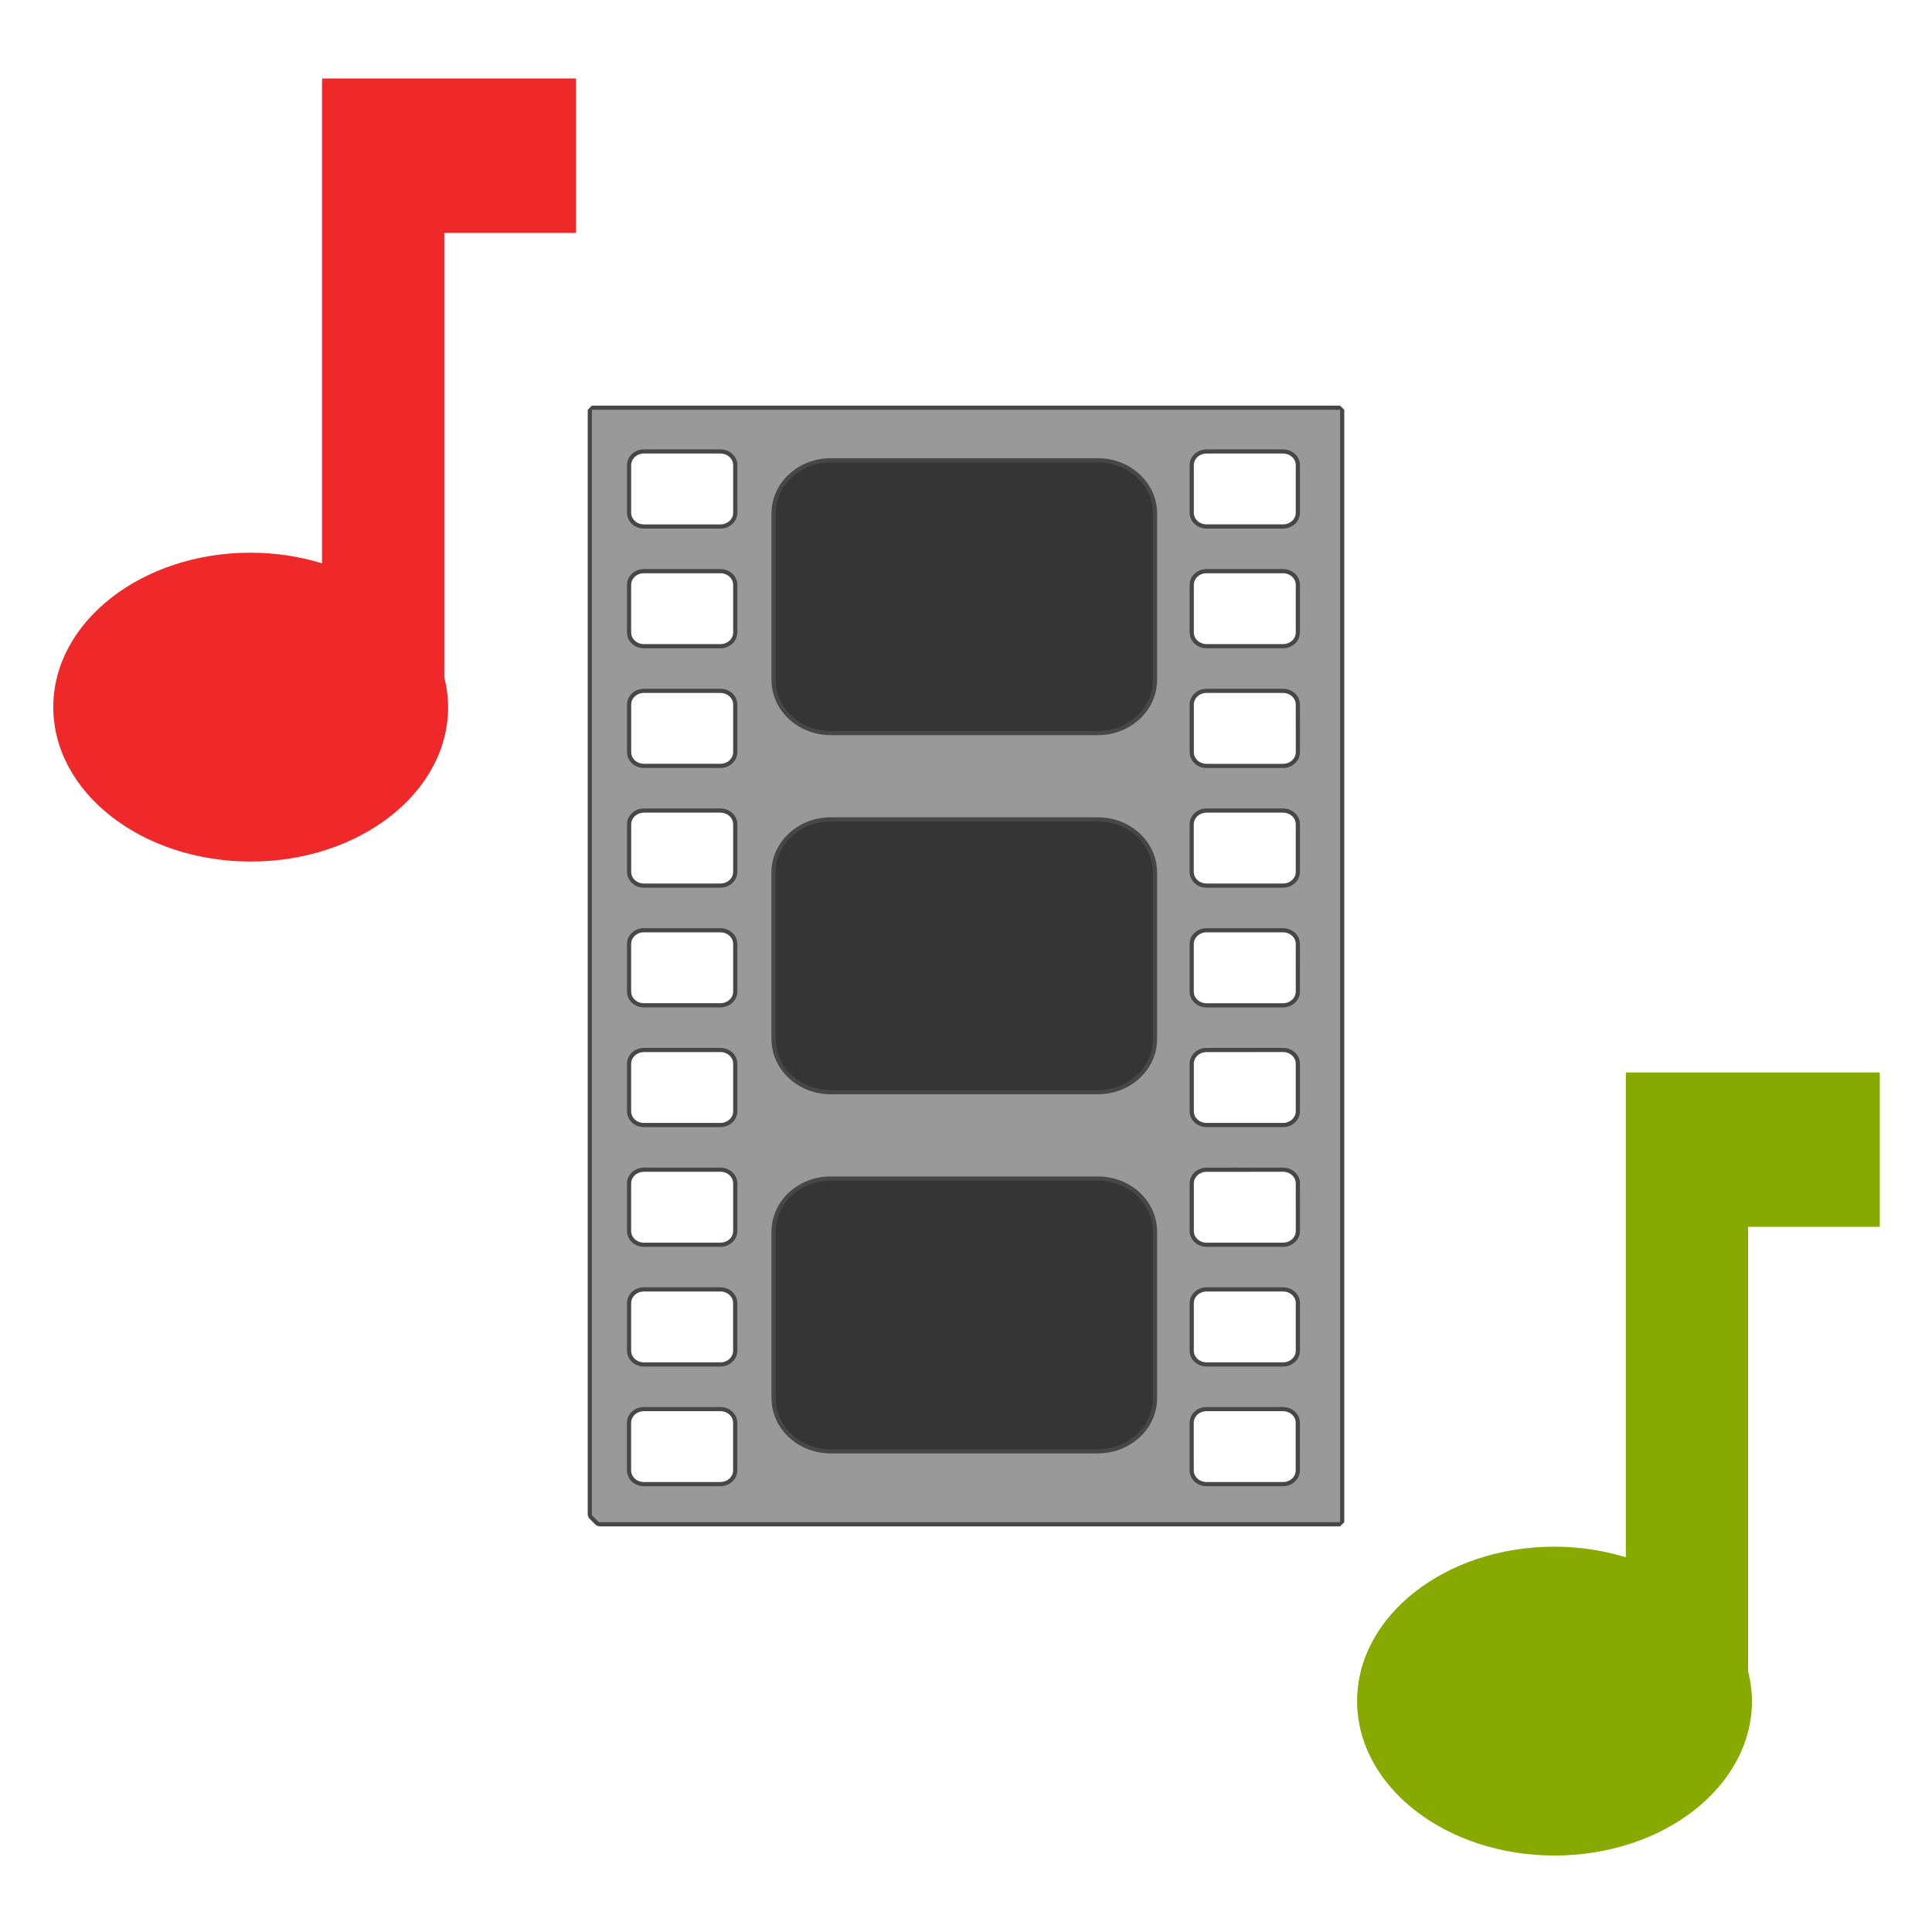
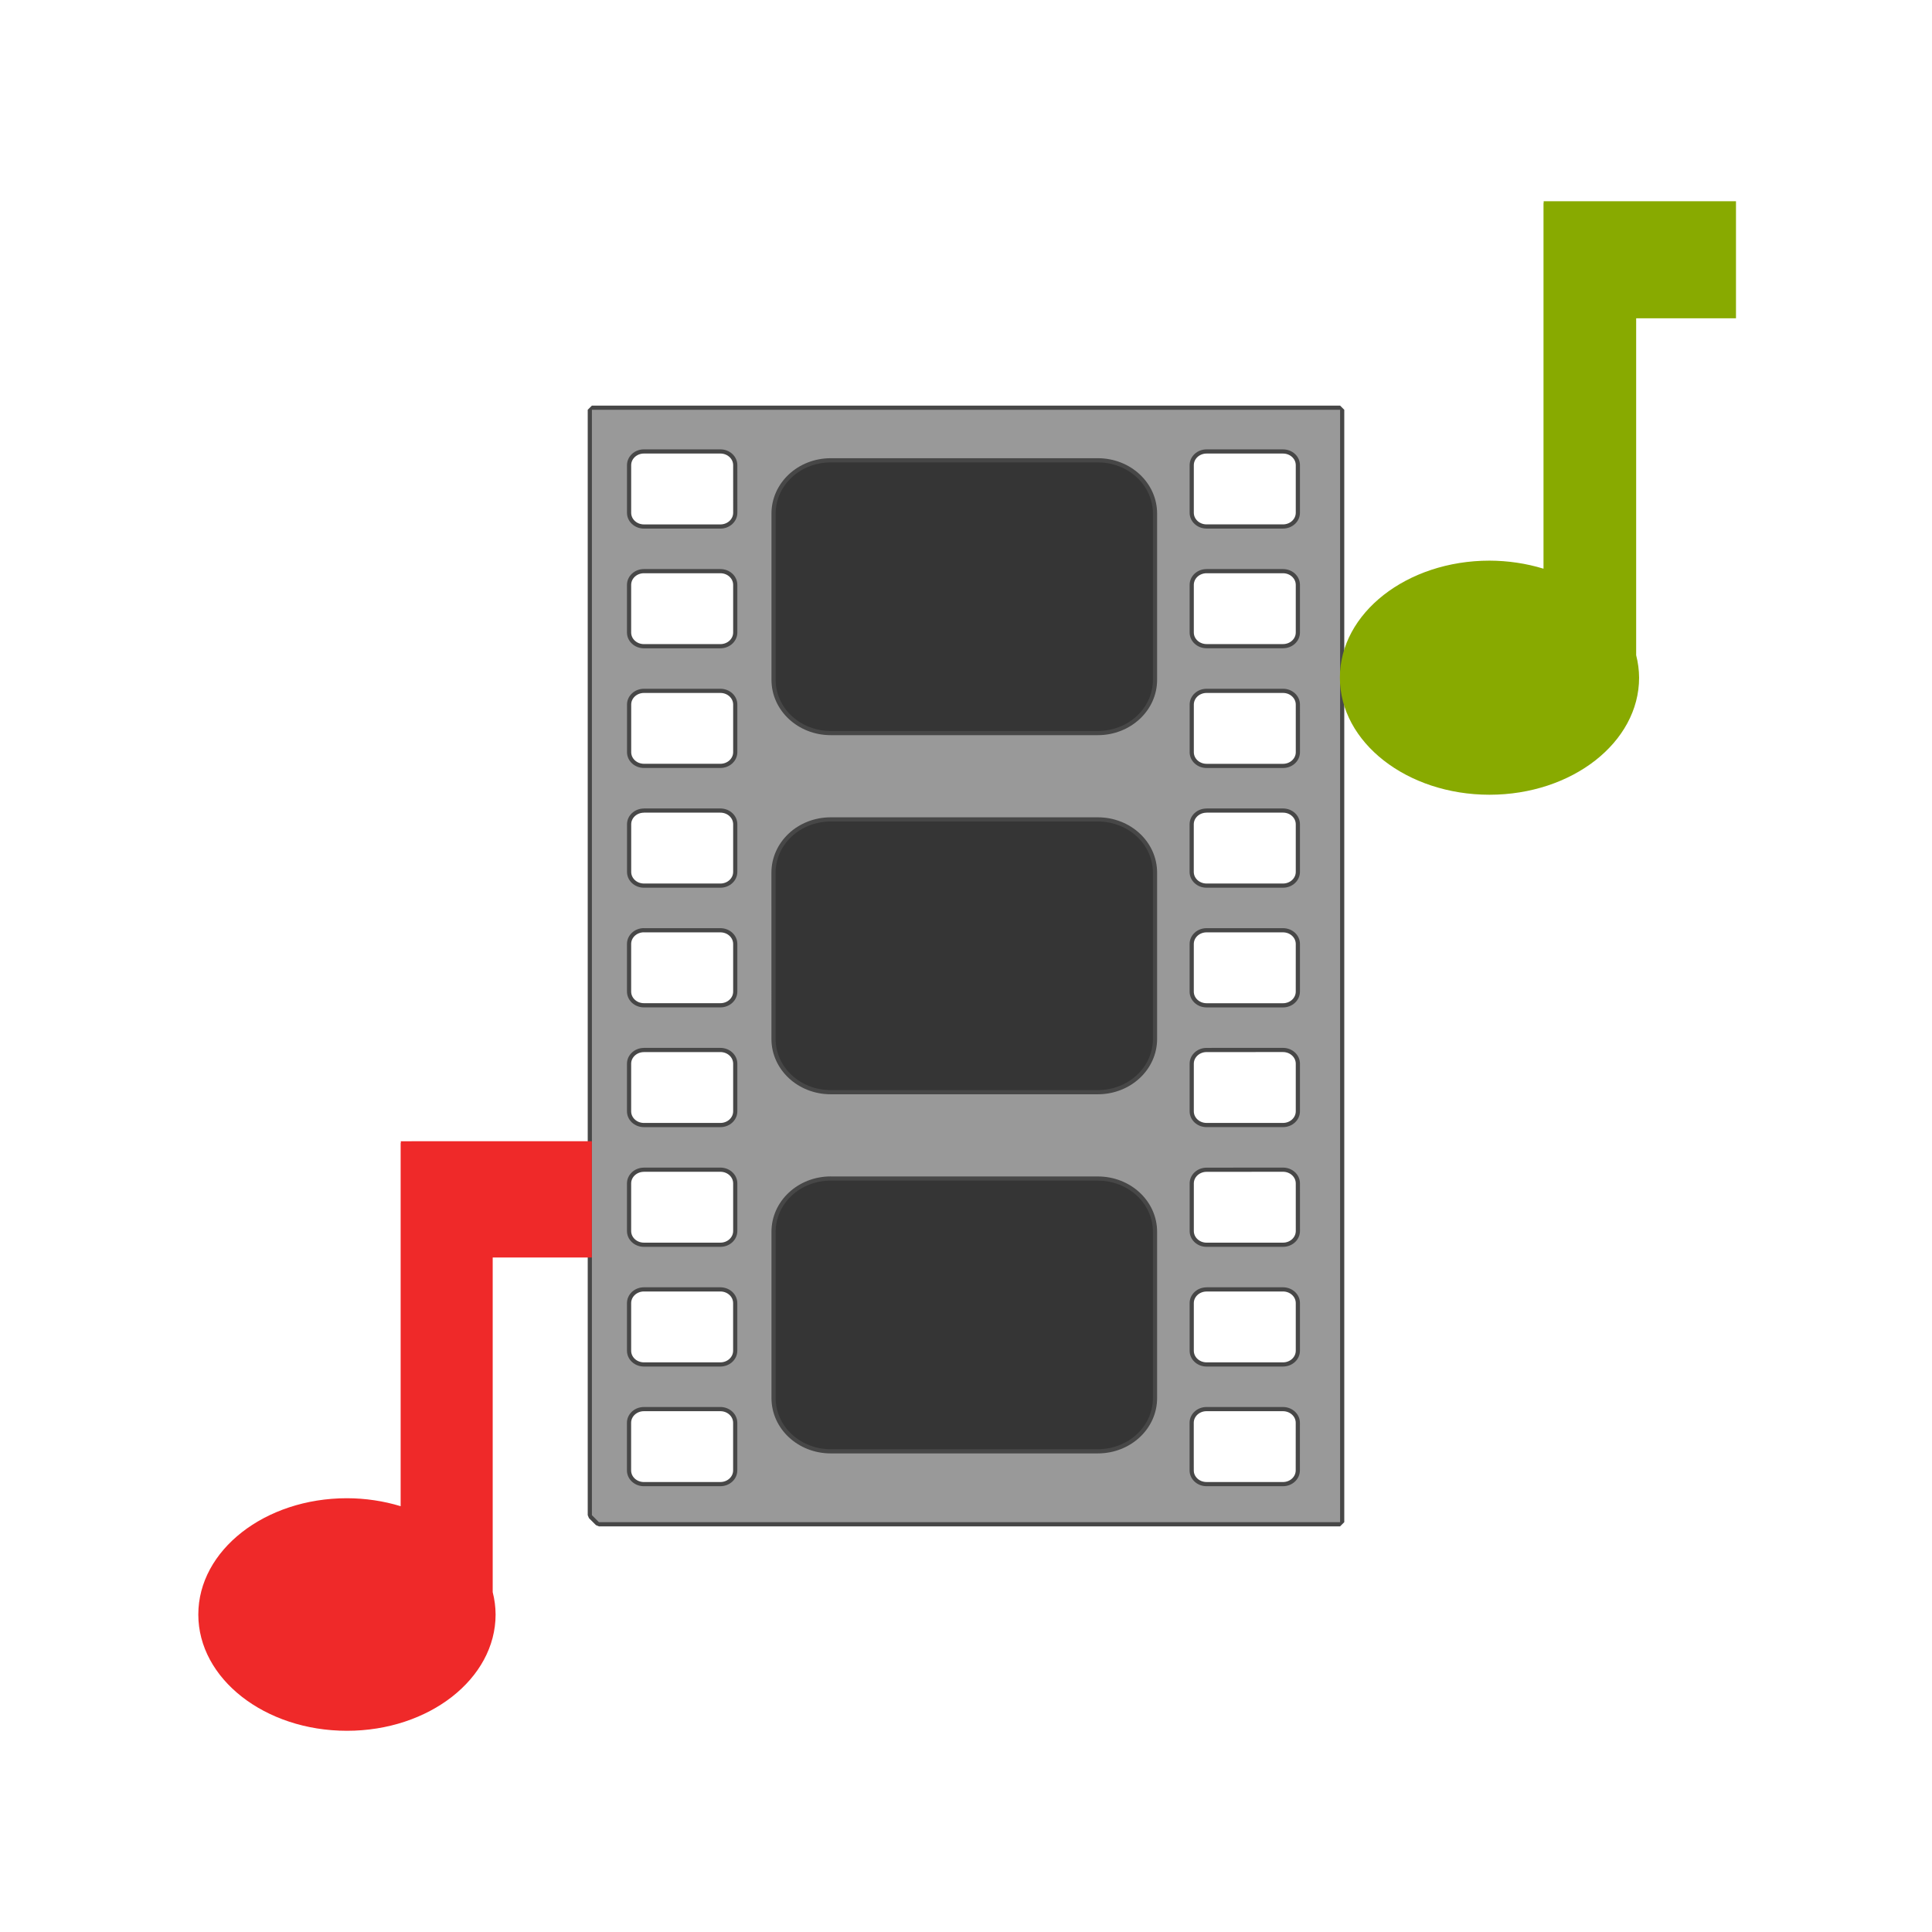
<svg xmlns="http://www.w3.org/2000/svg" xmlns:ns1="http://www.openswatchbook.org/uri/2009/osb" xmlns:xlink="http://www.w3.org/1999/xlink" width="48" height="48" viewBox="0 0 48 48" version="1.1" id="SVGRoot" style="enable-background:new">
  <defs id="defs4485">
    <pattern id="Strips1_1" patternTransform="translate(0,0) scale(10,10)" height="1" width="2" patternUnits="userSpaceOnUse">
      <rect id="rect5447" height="2" width="1" y="-0.5" x="0" style="fill:black;stroke:none" />
    </pattern>
    <linearGradient id="linearGradient4727" ns1:paint="solid">
      <stop style="stop-color:#ce5c00;stop-opacity:1;" offset="0" id="stop4725" />
    </linearGradient>
    <pattern patternUnits="userSpaceOnUse" width="55" height="90" patternTransform="translate(-60,50.5)" id="pattern6214">
      <g style="fill:url(#Strips1_1);fill-opacity:1" transform="translate(-15,-28.5)" id="g4691">
        <rect style="opacity:0.815;fill:url(#Strips1_1);fill-opacity:1;stroke:none;stroke-width:4.527;stroke-linecap:round;stroke-linejoin:bevel;stroke-miterlimit:17.6;stroke-dasharray:none;stroke-dashoffset:0;stroke-opacity:1;paint-order:stroke fill markers" id="rect4683" width="30" height="30" x="40" y="59" ry="7.9" />
        <path style="opacity:0.815;fill:url(#Strips1_1);fill-opacity:1;stroke:none;stroke-width:8.601;stroke-linecap:round;stroke-linejoin:bevel;stroke-miterlimit:17.6;stroke-dasharray:none;stroke-dashoffset:0;stroke-opacity:1;paint-order:stroke fill markers" d="m 15,28.5 v 90 l 45,-45 z" id="path4687" />
      </g>
    </pattern>
    <linearGradient xlink:href="#linearGradient4560" id="linearGradient4562" x1="-11.593" y1="128.662" x2="268.939" y2="128.662" gradientUnits="userSpaceOnUse" gradientTransform="matrix(0.4960286,-0.00361488,0.00361488,0.4887989,24.78635,29.27933)" />
    <linearGradient id="linearGradient4560">
      <stop style="stop-color:#380000;stop-opacity:1;" offset="0" id="stop4556" />
      <stop style="stop-color:#380000;stop-opacity:0;" offset="1" id="stop4558" />
    </linearGradient>
    <linearGradient id="linearGradient1141">
      <stop style="stop-color:#2b0000;stop-opacity:1;" offset="0" id="stop1137" />
      <stop style="stop-color:#290000;stop-opacity:0.033" offset="1" id="stop1139" />
    </linearGradient>
    <linearGradient xlink:href="#linearGradient1141" id="linearGradient958" gradientUnits="userSpaceOnUse" gradientTransform="matrix(0.534851,-0.7079714,0.534851,0.7079714,357.0385,-82.10401)" x1="-250.352" y1="184.841" x2="-103.494" y2="49.201" />
  </defs>
  <g id="layer1" style="display:inline" transform="translate(0,-208)">
    <path style="display:inline;opacity:1;fill:url(#linearGradient4562);fill-opacity:1;stroke:none;stroke-width:0.64" d="M 431.273,-1.157 328.847,102.854 365.322,139.549 467.511,35.779 Z" id="rect5216" />
-     <path style="display:inline;opacity:1;fill:#ef2929;fill-opacity:1;fill-rule:nonzero;stroke:none;stroke-width:1.456;stroke-linecap:square;stroke-linejoin:round;stroke-miterlimit:4;stroke-dasharray:none;stroke-dashoffset:0;stroke-opacity:1;paint-order:stroke fill markers" d="m 8.005,209.949 v 0.058 H 8 v 11.988 a 4.905,3.837 0 0 0 -1.771,-0.264 4.905,3.837 0 0 0 -4.905,3.837 4.905,3.837 0 0 0 4.905,3.837 4.905,3.837 0 0 0 4.905,-3.837 4.905,3.837 0 0 0 -0.096,-0.738 v -11.044 h 3.272 v -3.837 z" id="path906" />
-     <path id="path852" d="m 40.398,234.644 v 0.058 h -0.005 v 11.988 a 4.905,3.837 0 0 0 -1.771,-0.264 4.905,3.837 0 0 0 -4.905,3.837 4.905,3.837 0 0 0 4.905,3.837 4.905,3.837 0 0 0 4.905,-3.837 4.905,3.837 0 0 0 -0.096,-0.738 v -11.044 h 3.272 v -3.837 z" style="display:inline;opacity:1;fill:#88aa00;fill-opacity:1;fill-rule:nonzero;stroke:none;stroke-width:1.456;stroke-linecap:square;stroke-linejoin:round;stroke-miterlimit:4;stroke-dasharray:none;stroke-dashoffset:0;stroke-opacity:1;paint-order:stroke fill markers" />
    <path style="display:inline;opacity:1;fill:#353535;fill-opacity:1;stroke:none;stroke-width:0.974;stroke-linecap:round;stroke-linejoin:bevel;stroke-miterlimit:17.6;stroke-dasharray:none;stroke-dashoffset:0;stroke-opacity:0.976;paint-order:stroke fill markers" d="m 18.349,218.817 0.163,26.366 h 11.139 l -0.163,-26.366 z" id="rect1130" />
    <path style="display:inline;opacity:1;fill:#999999;fill-opacity:1;stroke:#474747;stroke-width:0.208;stroke-linecap:round;stroke-linejoin:bevel;stroke-miterlimit:17.6;stroke-dasharray:none;stroke-dashoffset:0;stroke-opacity:1;paint-order:stroke fill markers" d="m 14.706,218.181 v 27.463 l 0.174,0.174 h 18.414 v -27.637 z m 1.293,0.983 h 1.898 c 0.234,0 0.422,0.176 0.422,0.394 l 3.78e-4,1.181 c 0,0.218 -0.188,0.394 -0.422,0.394 h -1.898 c -0.234,0 -0.422,-0.175 -0.422,-0.394 v -1.181 c 0,-0.109 0.047,-0.208 0.123,-0.279 0.076,-0.071 0.182,-0.115 0.298,-0.115 z m 13.979,0 1.897,3.7e-4 c 0.234,0 0.422,0.175 0.422,0.393 v 1.181 c 0,0.218 -0.188,0.394 -0.422,0.394 h -1.897 c -0.234,0 -0.422,-0.175 -0.422,-0.394 v -1.181 c 0,-0.109 0.047,-0.207 0.123,-0.278 0.076,-0.071 0.182,-0.115 0.299,-0.115 z m -9.337,0.22 h 6.633 c 0.817,-1e-5 1.474,0.614 1.474,1.376 v 4.129 c 0,0.762 -0.658,1.376 -1.474,1.376 h -6.633 c -0.817,0 -1.474,-0.614 -1.474,-1.376 v -4.129 c 0,-0.381 0.165,-0.725 0.431,-0.974 0.266,-0.249 0.635,-0.402 1.043,-0.402 z m -4.642,2.754 h 1.898 c 0.234,0 0.422,0.175 0.422,0.394 v 1.181 c 0,0.218 -0.188,0.394 -0.422,0.394 h -1.898 c -0.234,0 -0.422,-0.175 -0.422,-0.394 v -1.181 c 0,-0.109 0.047,-0.208 0.123,-0.279 0.076,-0.071 0.182,-0.115 0.298,-0.115 z m 13.979,0 h 1.897 c 0.234,0 0.422,0.175 0.422,0.394 v 1.181 c 0,0.218 -0.188,0.393 -0.422,0.393 h -1.897 c -0.234,0 -0.422,-0.175 -0.422,-0.393 v -1.181 c 0,-0.109 0.047,-0.208 0.123,-0.279 0.076,-0.071 0.182,-0.115 0.299,-0.115 z m -13.978,2.974 h 1.897 c 0.234,0 0.422,0.175 0.422,0.393 v 1.181 c 0,0.218 -0.188,0.394 -0.422,0.394 h -1.897 c -0.234,0 -0.422,-0.175 -0.422,-0.394 v -1.181 c 0,-0.109 0.047,-0.207 0.123,-0.278 0.076,-0.071 0.182,-0.115 0.299,-0.115 z m 13.978,0 h 1.897 c 0.234,0 0.422,0.175 0.422,0.394 l 3.78e-4,1.181 c 0,0.218 -0.188,0.394 -0.422,0.394 h -1.897 c -0.234,0 -0.422,-0.175 -0.422,-0.394 v -1.181 c 0,-0.109 0.047,-0.208 0.123,-0.279 0.076,-0.071 0.182,-0.115 0.299,-0.115 z m -13.978,2.974 h 1.897 c 0.234,0 0.422,0.175 0.422,0.394 v 1.181 c 0,0.218 -0.188,0.394 -0.422,0.394 h -1.897 c -0.234,0 -0.422,-0.175 -0.422,-0.394 v -1.181 c 0,-0.109 0.047,-0.207 0.123,-0.278 0.076,-0.071 0.182,-0.115 0.299,-0.115 z m 13.978,0 h 1.897 c 0.234,0 0.422,0.175 0.422,0.394 v 1.181 c 0,0.218 -0.188,0.394 -0.422,0.394 h -1.898 c -0.234,0 -0.422,-0.175 -0.422,-0.394 v -1.181 c 0,-0.109 0.047,-0.207 0.123,-0.278 0.076,-0.071 0.182,-0.115 0.299,-0.115 z m -9.337,0.22 h 6.633 c 0.817,0 1.474,0.614 1.474,1.376 v 4.129 c 0,0.762 -0.657,1.376 -1.474,1.376 h -6.634 c -0.817,0 -1.474,-0.614 -1.474,-1.376 l -3.77e-4,-4.129 c 0,-0.381 0.165,-0.725 0.431,-0.974 0.266,-0.249 0.635,-0.402 1.043,-0.402 z m -4.642,2.754 h 1.898 c 0.234,0 0.422,0.175 0.422,0.394 v 1.181 c 0,0.218 -0.188,0.393 -0.422,0.393 h -1.898 c -0.234,0 -0.422,-0.175 -0.422,-0.394 v -1.181 c 0,-0.109 0.047,-0.208 0.123,-0.279 0.076,-0.071 0.182,-0.115 0.298,-0.115 z m 13.979,0 h 1.897 c 0.234,0 0.422,0.175 0.422,0.394 l -3.77e-4,1.181 c 9e-6,0.218 -0.188,0.394 -0.422,0.394 h -1.897 c -0.234,0 -0.422,-0.175 -0.422,-0.394 v -1.181 c 0,-0.109 0.047,-0.208 0.123,-0.279 0.076,-0.071 0.182,-0.115 0.299,-0.115 z m 1.897,2.974 c 0.234,0 0.422,0.176 0.422,0.394 v 1.181 c 0,0.218 -0.188,0.394 -0.422,0.394 h -1.897 c -0.234,0 -0.422,-0.175 -0.422,-0.394 v -1.181 c 0,-0.109 0.047,-0.207 0.123,-0.278 v -3.7e-4 c 0.076,-0.071 0.182,-0.115 0.299,-0.115 z m -15.876,3.8e-4 h 1.898 c 0.234,0 0.422,0.175 0.422,0.394 v 1.181 c 0,0.218 -0.188,0.394 -0.422,0.394 h -1.898 c -0.234,0 -0.422,-0.176 -0.422,-0.394 v -1.181 c 0,-0.109 0.047,-0.207 0.123,-0.278 0.076,-0.071 0.182,-0.115 0.298,-0.115 z m 0,2.974 h 1.898 c 0.234,0 0.422,0.175 0.422,0.394 v 1.181 c 0,0.218 -0.188,0.394 -0.422,0.394 h -1.898 c -0.234,0 -0.422,-0.175 -0.422,-0.394 v -1.181 c 0,-0.109 0.047,-0.207 0.123,-0.278 0.076,-0.071 0.182,-0.115 0.298,-0.115 z m 15.876,0 c 0.234,0 0.422,0.175 0.422,0.394 l 3.78e-4,1.181 c 0,0.218 -0.188,0.394 -0.422,0.394 l -1.897,3.7e-4 c -0.234,0 -0.422,-0.176 -0.422,-0.394 v -1.181 c 0,-0.109 0.047,-0.207 0.123,-0.278 0.076,-0.071 0.182,-0.115 0.299,-0.115 z m -11.234,0.22 6.633,3.6e-4 c 0.817,0 1.474,0.613 1.474,1.376 v 4.129 c 0,0.762 -0.657,1.376 -1.474,1.376 h -6.633 c -0.817,0 -1.474,-0.614 -1.474,-1.377 v -4.129 c 0,-0.381 0.164,-0.725 0.431,-0.974 0.266,-0.249 0.635,-0.402 1.043,-0.402 z m -4.642,2.754 h 1.897 c 0.234,0 0.422,0.175 0.422,0.394 v 1.181 c 0,0.218 -0.188,0.394 -0.422,0.394 h -1.897 c -0.234,-10e-6 -0.422,-0.175 -0.422,-0.394 v -1.181 c 0,-0.109 0.047,-0.208 0.123,-0.279 0.076,-0.071 0.182,-0.115 0.298,-0.115 z m 13.978,0 h 1.898 c 0.234,0 0.422,0.175 0.422,0.394 v 1.181 c 0,0.218 -0.188,0.394 -0.422,0.394 h -1.897 c -0.234,0 -0.422,-0.175 -0.422,-0.394 v -1.181 c 0,-0.109 0.047,-0.207 0.123,-0.278 0.076,-0.071 0.182,-0.115 0.298,-0.115 z m -12.081,2.974 c 0.234,0 0.422,0.176 0.422,0.394 v 1.181 c 0,0.218 -0.188,0.393 -0.422,0.393 l -1.898,3.7e-4 c -0.234,0 -0.422,-0.175 -0.422,-0.394 v -1.181 c 0,-0.109 0.047,-0.207 0.123,-0.278 0.076,-0.071 0.182,-0.115 0.298,-0.115 z m 12.081,0 1.897,3.8e-4 c 0.234,0 0.422,0.175 0.422,0.393 l -3.77e-4,1.181 c 0,0.218 -0.188,0.394 -0.422,0.394 l -1.897,-3.7e-4 c -0.234,0 -0.422,-0.175 -0.422,-0.394 v -1.181 c 0,-0.109 0.047,-0.207 0.123,-0.278 0.076,-0.071 0.182,-0.115 0.299,-0.115 z" id="rect976" />
+     <path style="display:inline;opacity:1;fill:#ef2929;fill-opacity:1;fill-rule:nonzero;stroke:none;stroke-width:1.096;stroke-linecap:square;stroke-linejoin:round;stroke-miterlimit:4;stroke-dasharray:none;stroke-dashoffset:0;stroke-opacity:1;paint-order:stroke fill markers" d="m 9.958,236.354 v 0.043 h -0.004 v 9.024 a 3.693,2.889 0 0 0 -1.334,-0.198 3.693,2.889 0 0 0 -3.693,2.889 3.693,2.889 0 0 0 3.693,2.889 3.693,2.889 0 0 0 3.693,-2.889 3.693,2.889 0 0 0 -0.072,-0.556 v -8.314 h 2.463 v -2.889 z" id="path906" />
+     <path id="path852" d="m 38.352,213 v 0.044 h -0.004 v 9.085 a 3.718,2.908 0 0 0 -1.342,-0.2 3.718,2.908 0 0 0 -3.717,2.908 3.718,2.908 0 0 0 3.717,2.908 3.718,2.908 0 0 0 3.717,-2.908 3.718,2.908 0 0 0 -0.073,-0.559 v -8.37 h 2.48 v -2.908 z" style="display:inline;opacity:1;fill:#88aa00;fill-opacity:1;fill-rule:nonzero;stroke:none;stroke-width:1.103;stroke-linecap:square;stroke-linejoin:round;stroke-miterlimit:4;stroke-dasharray:none;stroke-dashoffset:0;stroke-opacity:1;paint-order:stroke fill markers" />
  </g>
</svg>
